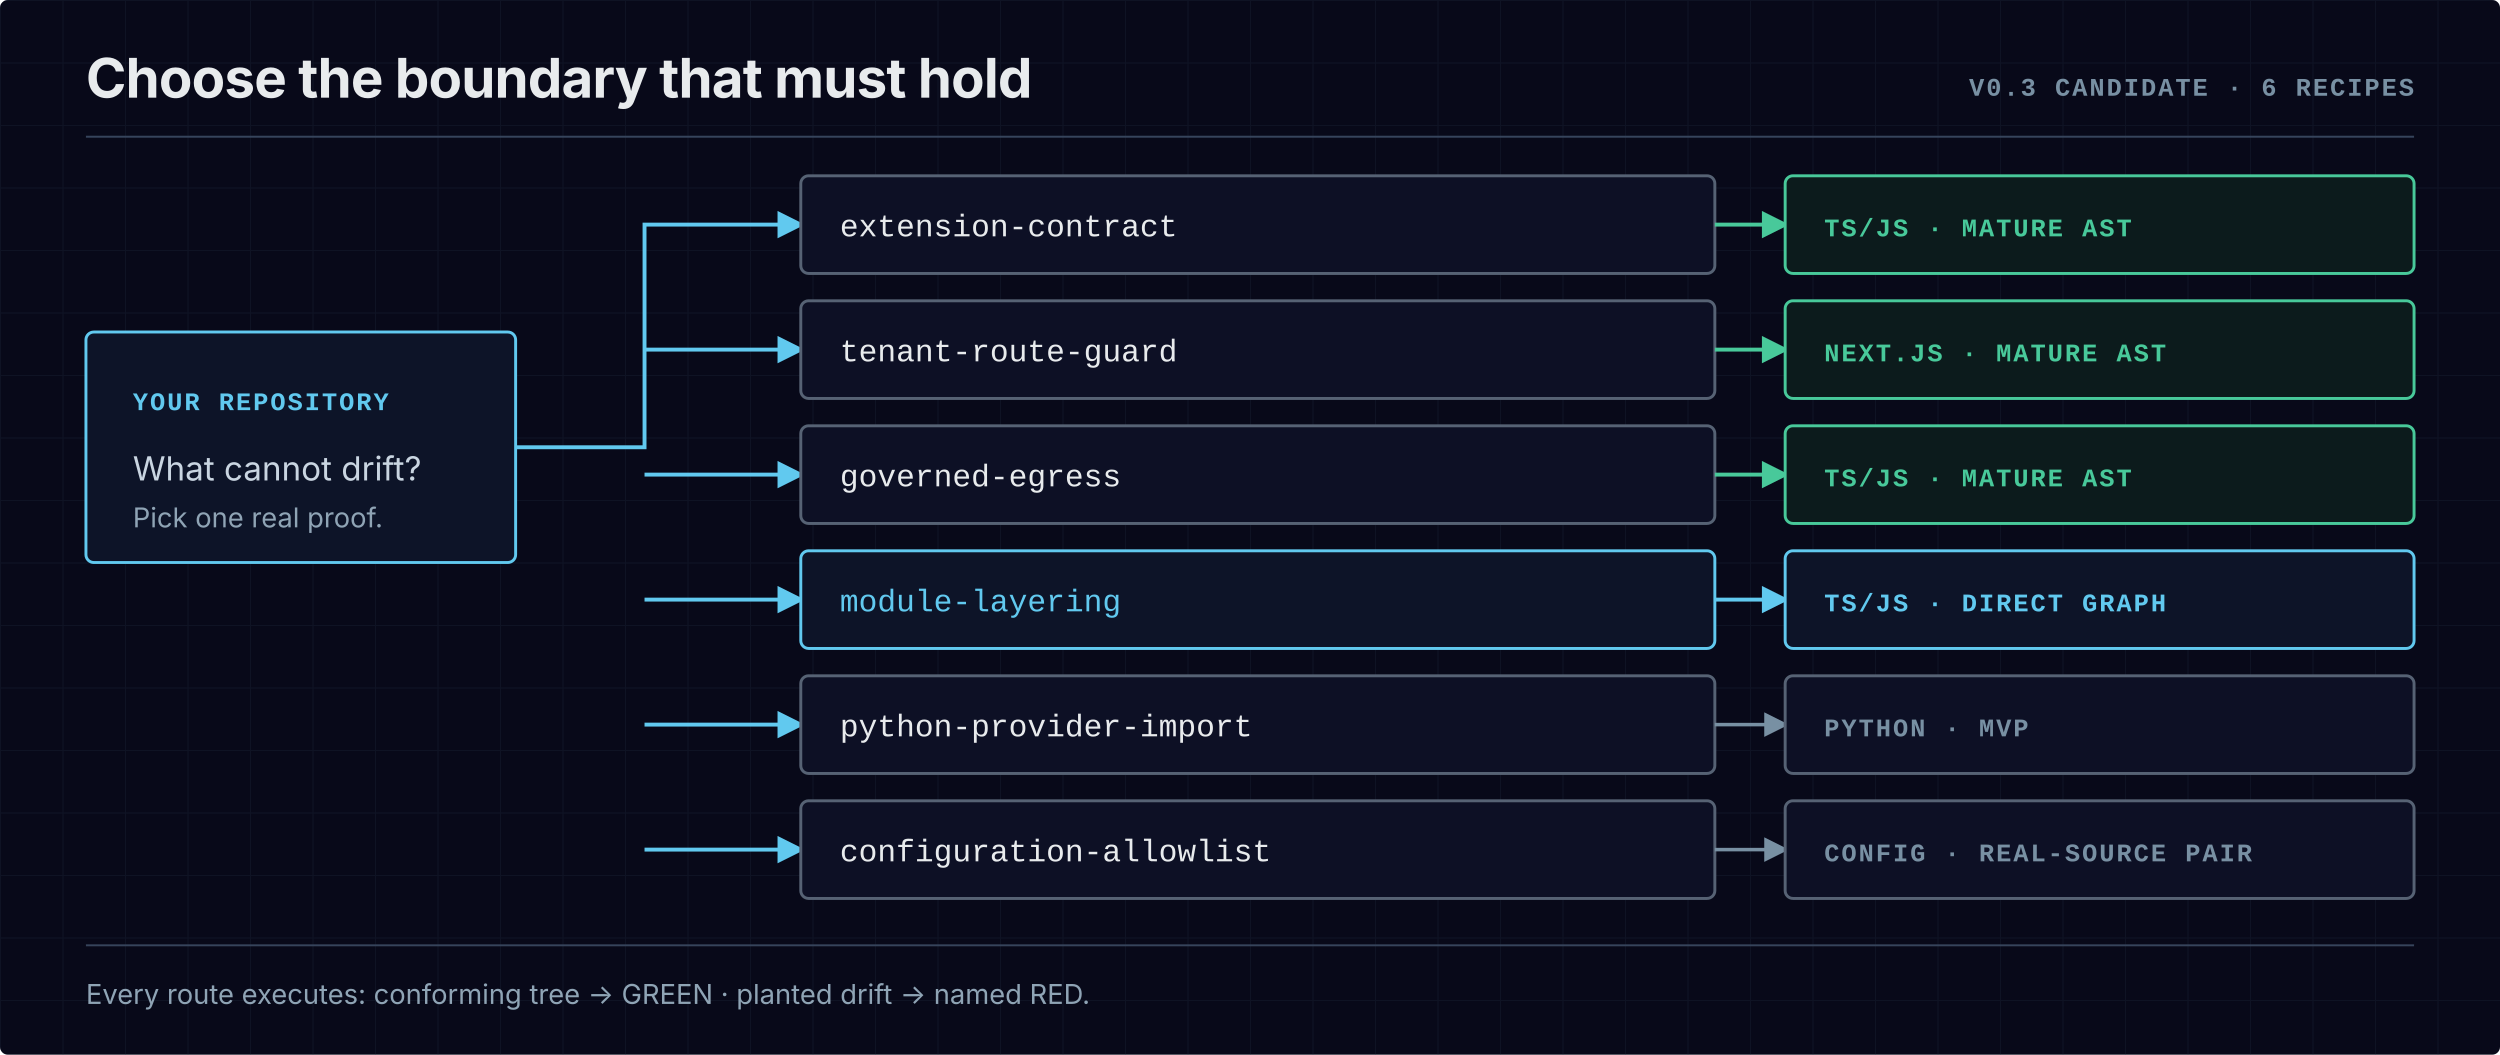
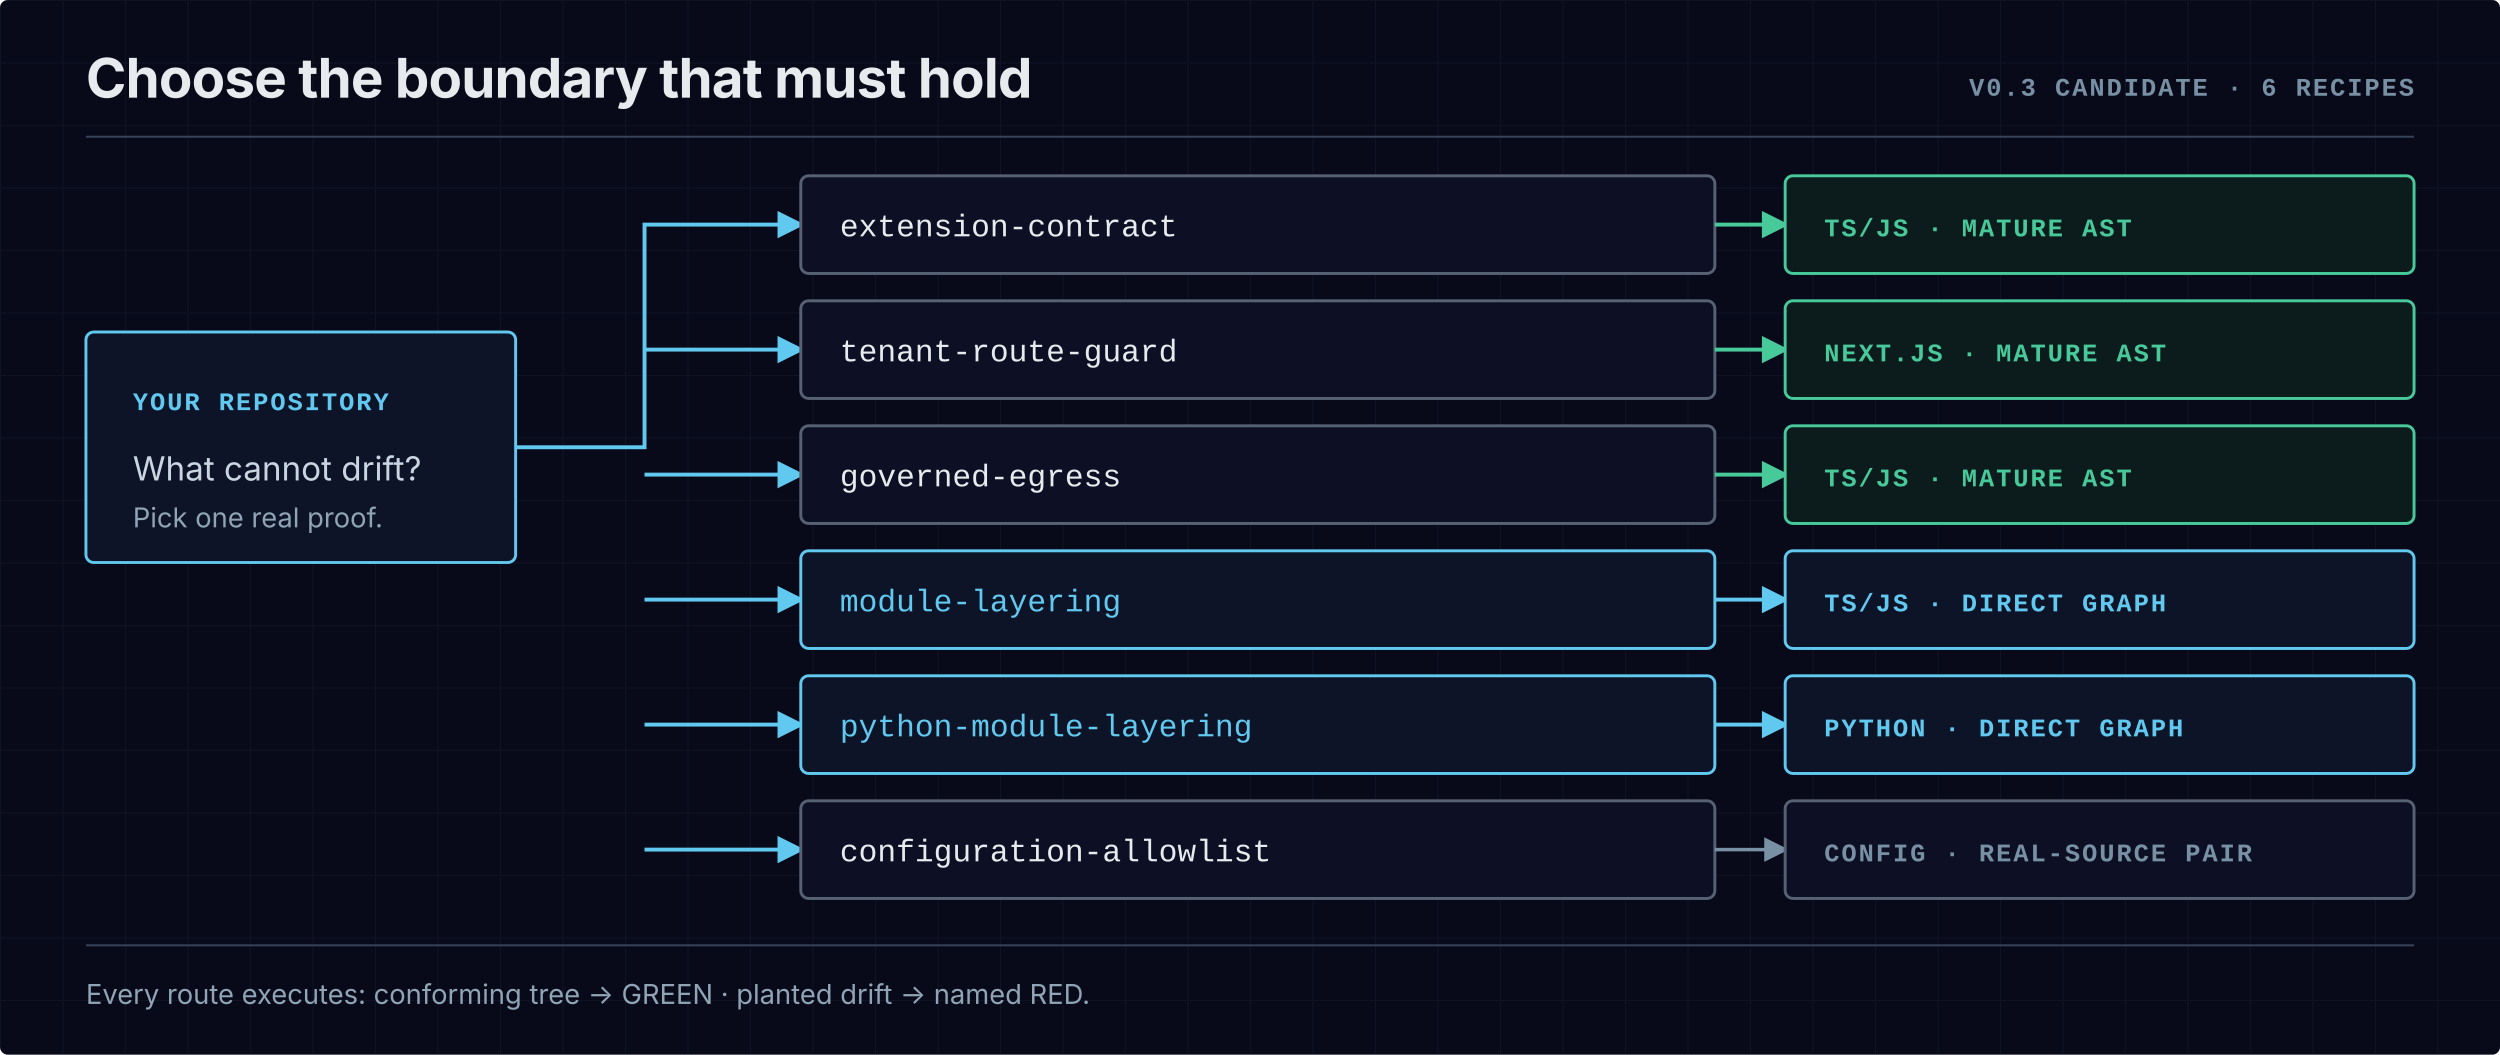
<svg xmlns="http://www.w3.org/2000/svg" width="1280" height="540" viewBox="0 0 1280 540" role="img" aria-labelledby="first-win-recipes-title first-win-recipes-desc">
  <defs>
    <pattern id="grid" width="32" height="32" patternUnits="userSpaceOnUse">
      <path d="M32 0H0V32" fill="none" stroke="#263249" stroke-width="1" opacity="0.24" />
    </pattern>
    <marker id="cyan-arrow" viewBox="0 0 10 10" refX="8.5" refY="5" markerWidth="7" markerHeight="7" orient="auto">
      <path d="M0 0L10 5L0 10Z" fill="#61c9ef" />
    </marker>
    <marker id="red-arrow" viewBox="0 0 10 10" refX="8.5" refY="5" markerWidth="7" markerHeight="7" orient="auto">
      <path d="M0 0L10 5L0 10Z" fill="#f05c67" />
    </marker>
    <marker id="green-arrow" viewBox="0 0 10 10" refX="8.5" refY="5" markerWidth="7" markerHeight="7" orient="auto">
      <path d="M0 0L10 5L0 10Z" fill="#48c99a" />
    </marker>
    <marker id="steel-arrow" viewBox="0 0 10 10" refX="8.5" refY="5" markerWidth="7" markerHeight="7" orient="auto">
      <path d="M0 0L10 5L0 10Z" fill="#7890a3" />
    </marker>
    <style>
      .sans{font-family:ui-sans-serif,-apple-system,BlinkMacSystemFont,"Segoe UI",sans-serif}
      .mono{font-family:ui-monospace,"SFMono-Regular",Menlo,Consolas,"Liberation Mono",monospace}
      .title{font-size:28px;font-weight:720;letter-spacing:-.4px;fill:#e8ebed}
      .m-title{font-size:32px;font-weight:720;letter-spacing:-.4px;fill:#e8ebed}
      .heading{font-size:18px;font-weight:700;fill:#e8ebed}
      .m-heading{font-size:24px;font-weight:700;fill:#e8ebed}
      .label{font-size:13px;font-weight:700;letter-spacing:1px;fill:#7890a3}
      .m-label{font-size:18px;font-weight:700;letter-spacing:1px;fill:#7890a3}
      .body{font-size:17px;fill:#c9d5e1}
      .m-body{font-size:23px;fill:#c9d5e1}
      .code{font-size:16px;fill:#e8ebed}
      .m-code{font-size:22px;fill:#e8ebed}
      .small{font-size:14px;fill:#8fa4b5}
      .m-small{font-size:19px;fill:#8fa4b5}
      .cyan{fill:#61c9ef}.green{fill:#48c99a}.red{fill:#f05c67}.steel{fill:#7890a3}
      .node{fill:#0d1025;stroke:#566274;stroke-width:1.5;vector-effect:non-scaling-stroke}
      .cyan-node{fill:#0d1428;stroke:#61c9ef}.green-node{fill:#0c1b1c;stroke:#48c99a}.red-node{fill:#24121e;stroke:#f05c67}
      .rule{stroke:#36445b;stroke-width:1;vector-effect:non-scaling-stroke}
      .route{fill:none;stroke:#61c9ef;stroke-width:2;marker-end:url(#cyan-arrow);vector-effect:non-scaling-stroke}
      .red-route{fill:none;stroke:#f05c67;stroke-width:2;marker-end:url(#red-arrow);vector-effect:non-scaling-stroke}
      .green-route{fill:none;stroke:#48c99a;stroke-width:2;marker-end:url(#green-arrow);vector-effect:non-scaling-stroke}
      .steel-route{fill:none;stroke:#7890a3;stroke-width:1.8;marker-end:url(#steel-arrow);vector-effect:non-scaling-stroke}
      .dash{stroke-dasharray:7 7}
    </style>
  </defs>
  <rect width="1280" height="540" rx="4" fill="#080919" />
  <rect width="1280" height="540" rx="4" fill="url(#grid)" />
  <text x="44" y="50" class="sans title">Choose the boundary that must hold</text>
  <text x="1236" y="49" text-anchor="end" class="mono label">V0.3 CANDIDATE · 6 RECIPES</text>
  <path d="M44 70H1236" class="rule" />
  <rect x="44" y="170" width="220" height="118" rx="4" class="node cyan-node" />
  <text x="68" y="210" class="mono label cyan">YOUR REPOSITORY</text>
  <text x="68" y="246" class="sans body">What cannot drift?</text>
  <text x="68" y="270" class="sans small">Pick one real proof.</text>
  <path d="M264 229H330V115H410" class="route" />
  <path d="M330 179H410" class="route" />
  <path d="M330 243H410" class="route" />
  <path d="M330 307H410" class="route" />
  <path d="M330 371H410" class="route" />
  <path d="M330 435H410" class="route" />
  <rect x="410" y="90" width="468" height="50" rx="4" class="node" />
  <text x="430" y="121" class="mono code">extension-contract</text>
  <path d="M878 115H914" class="green-route" />
  <rect x="914" y="90" width="322" height="50" rx="4" class="node green-node" />
  <text x="934" y="121" class="mono label green">TS/JS · MATURE AST</text>
  <rect x="410" y="154" width="468" height="50" rx="4" class="node" />
  <text x="430" y="185" class="mono code">tenant-route-guard</text>
  <path d="M878 179H914" class="green-route" />
  <rect x="914" y="154" width="322" height="50" rx="4" class="node green-node" />
  <text x="934" y="185" class="mono label green">NEXT.JS · MATURE AST</text>
  <rect x="410" y="218" width="468" height="50" rx="4" class="node" />
  <text x="430" y="249" class="mono code">governed-egress</text>
  <path d="M878 243H914" class="green-route" />
  <rect x="914" y="218" width="322" height="50" rx="4" class="node green-node" />
  <text x="934" y="249" class="mono label green">TS/JS · MATURE AST</text>
  <rect x="410" y="282" width="468" height="50" rx="4" class="node cyan-node" />
  <text x="430" y="313" class="mono code cyan">module-layering</text>
  <path d="M878 307H914" class="route" />
  <rect x="914" y="282" width="322" height="50" rx="4" class="node cyan-node" />
  <text x="934" y="313" class="mono label cyan">TS/JS · DIRECT GRAPH</text>
-   <rect x="410" y="346" width="468" height="50" rx="4" class="node" />
-   <text x="430" y="377" class="mono code">python-provider-import</text>
-   <path d="M878 371H914" class="steel-route" />
-   <rect x="914" y="346" width="322" height="50" rx="4" class="node" />
-   <text x="934" y="377" class="mono label steel">PYTHON · MVP</text>
+   <rect x="410" y="346" width="468" height="50" rx="4" class="node cyan-node" />
+   <text x="430" y="377" class="mono code cyan">python-module-layering</text>
+   <path d="M878 371H914" class="route" />
+   <rect x="914" y="346" width="322" height="50" rx="4" class="node cyan-node" />
+   <text x="934" y="377" class="mono label cyan">PYTHON · DIRECT GRAPH</text>
  <rect x="410" y="410" width="468" height="50" rx="4" class="node" />
  <text x="430" y="441" class="mono code">configuration-allowlist</text>
  <path d="M878 435H914" class="steel-route" />
  <rect x="914" y="410" width="322" height="50" rx="4" class="node" />
  <text x="934" y="441" class="mono label steel">CONFIG · REAL-SOURCE PAIR</text>
  <path d="M44 484H1236" class="rule" />
  <text x="44" y="514" class="sans small">Every route executes: conforming tree → GREEN · planted drift → named RED.</text>
</svg>
